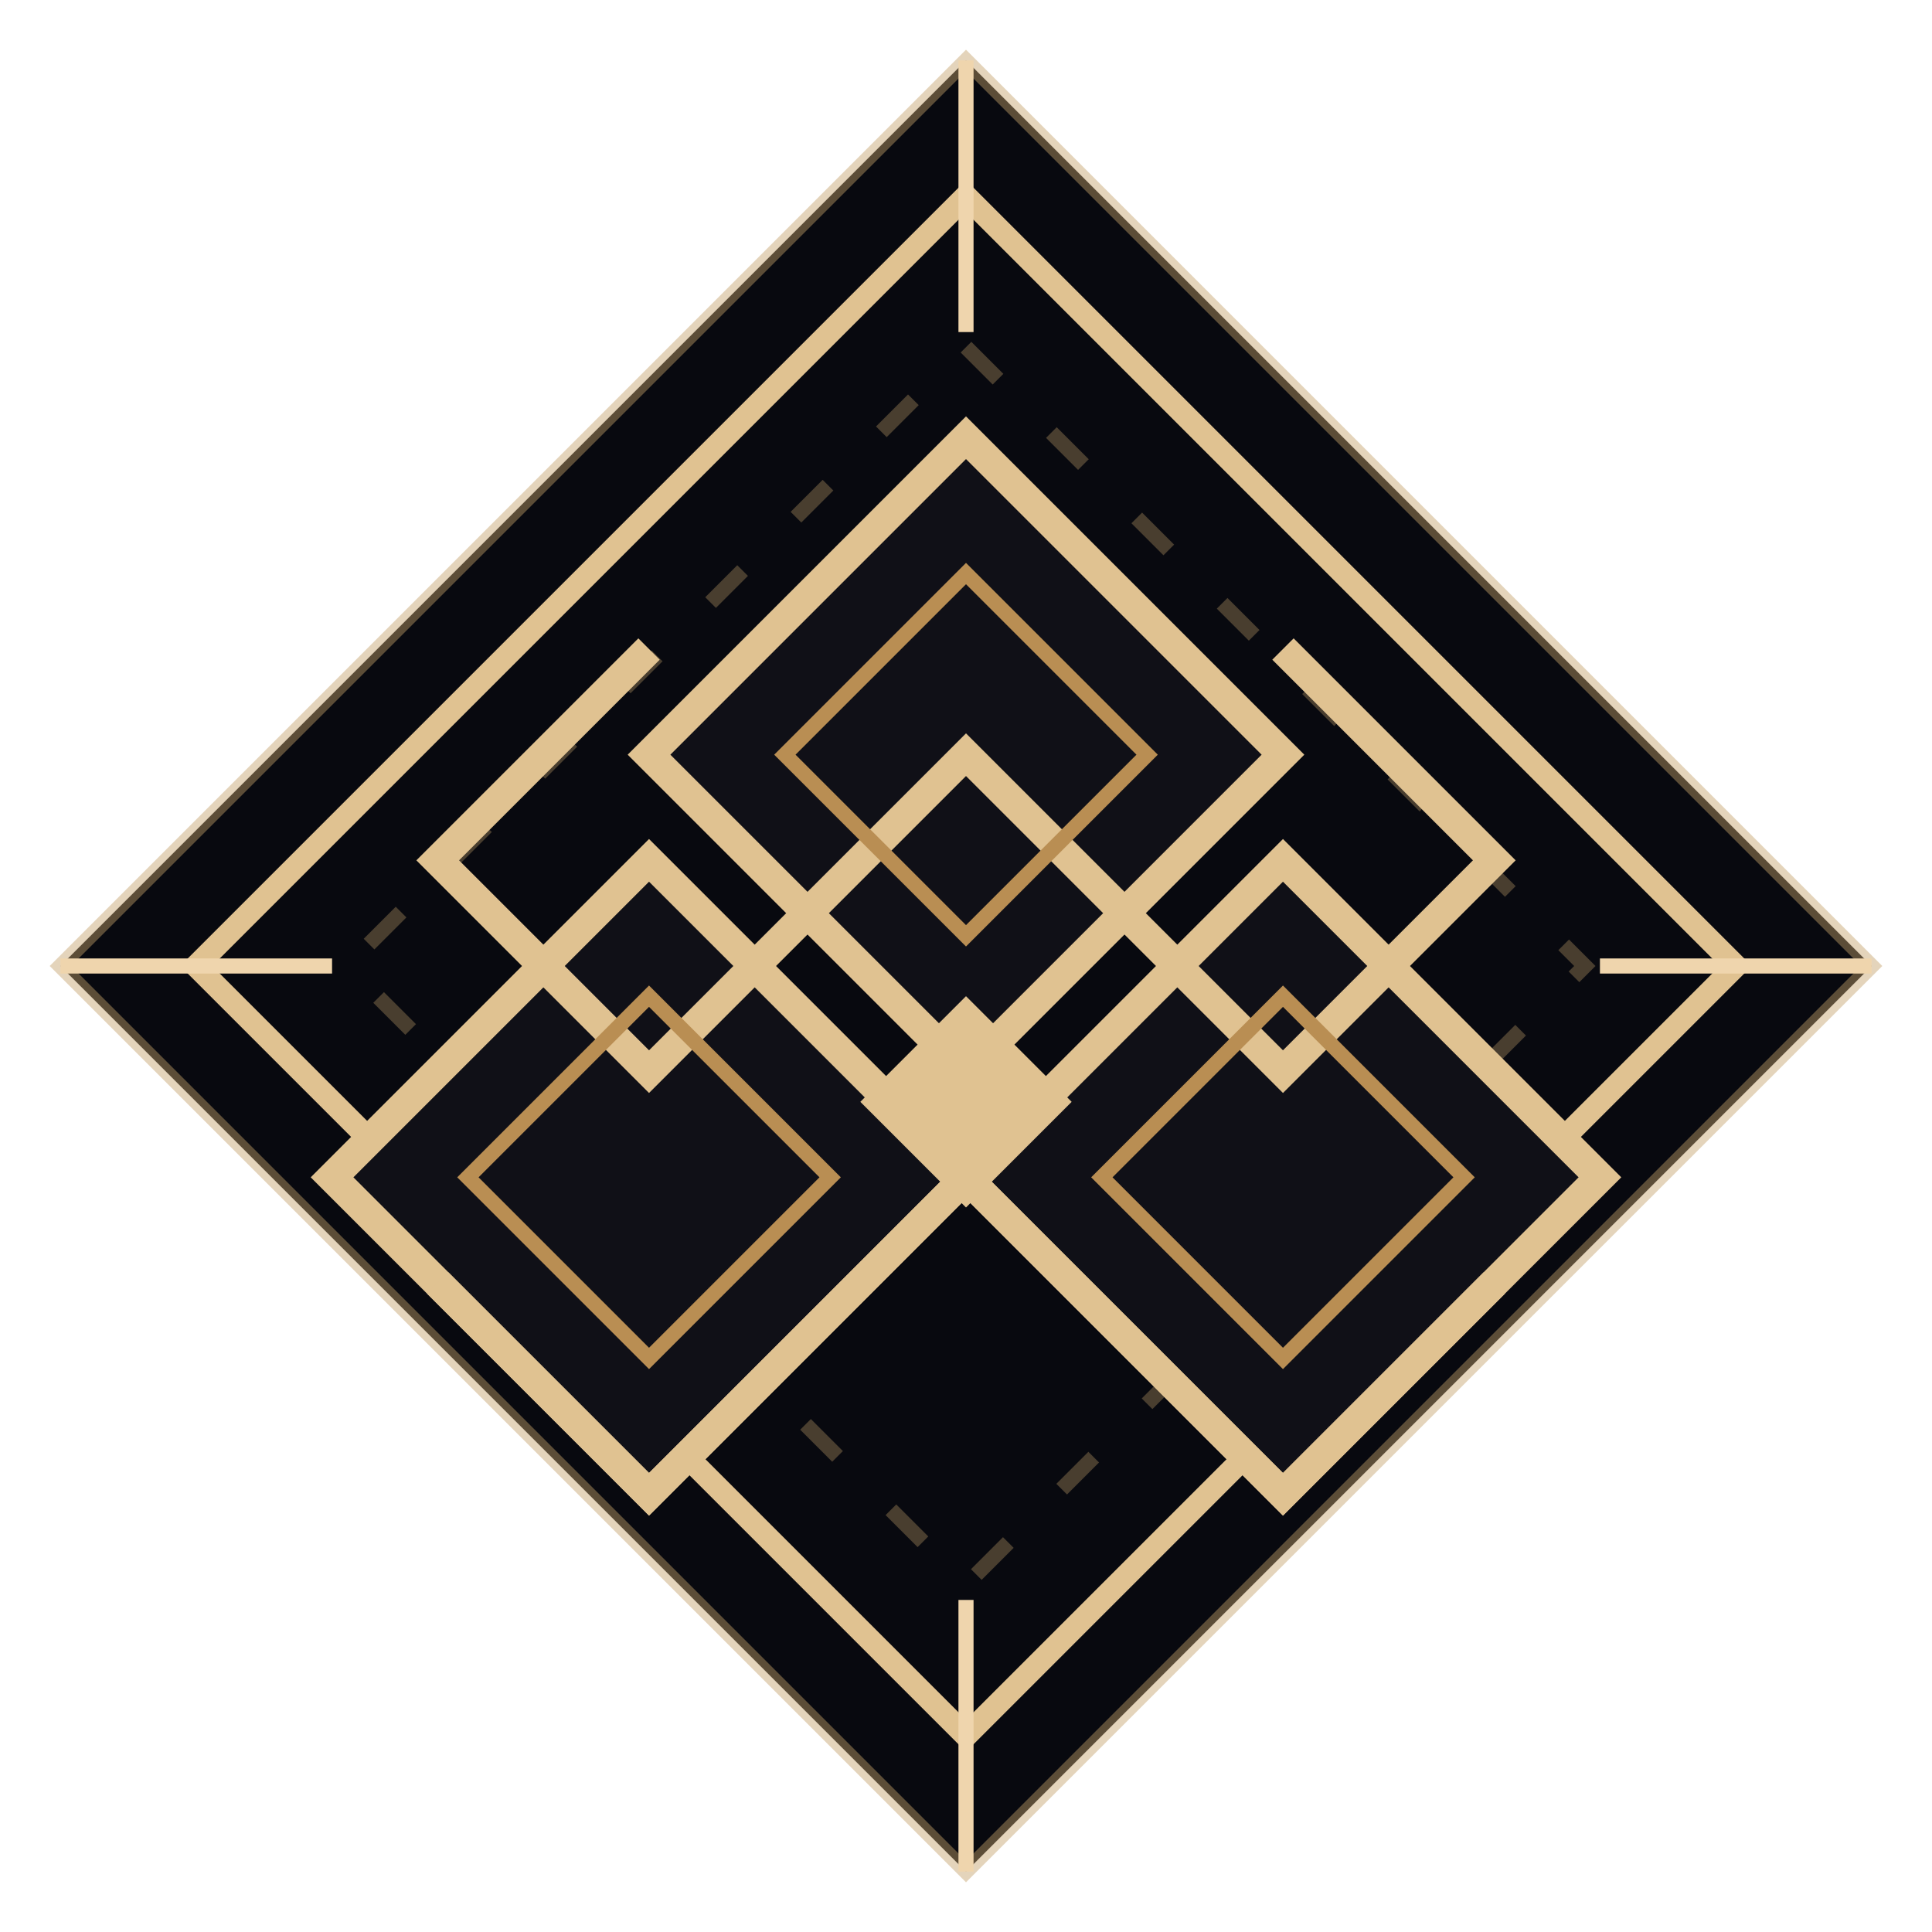
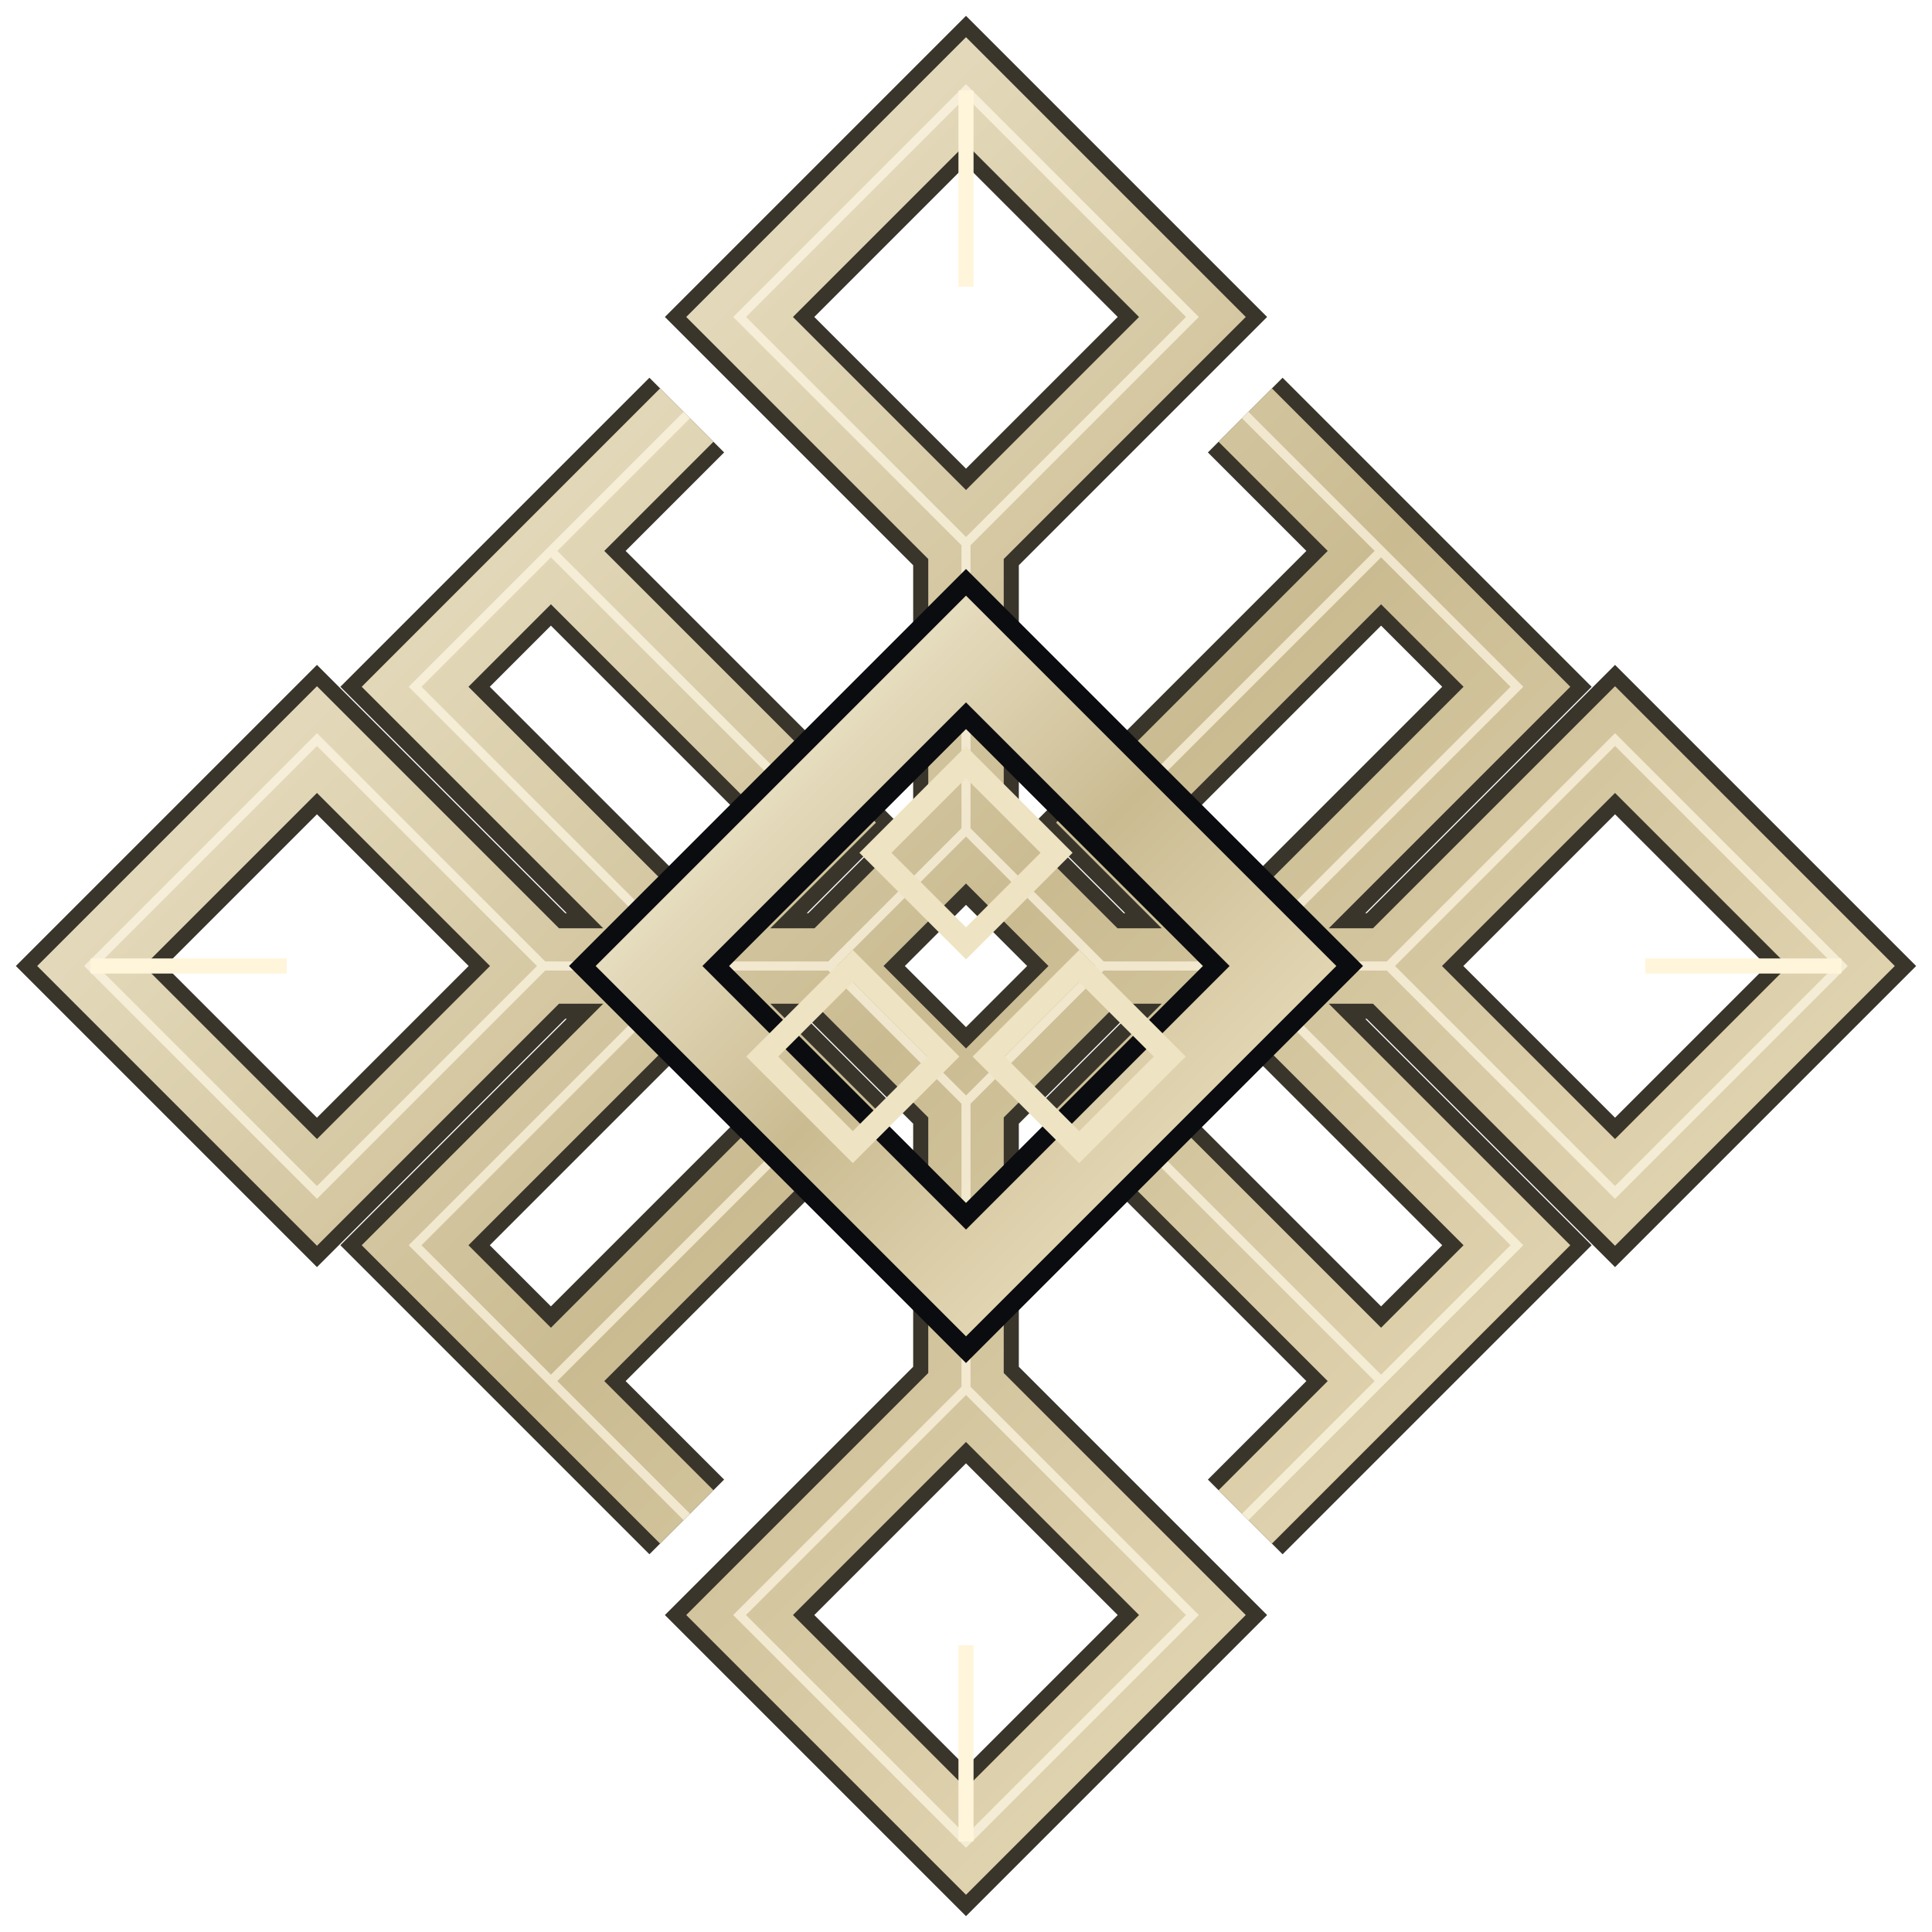
- <svg xmlns="http://www.w3.org/2000/svg" viewBox="0 0 128 128" fill="none">
-   <path d="M64 4 124 64 64 124 4 64Z" fill="#08090f" stroke="#c4a16a" stroke-opacity=".45" />
-   <path d="M64 13 115 64 64 115 13 64Z" stroke="#e0c291" stroke-width="1.5" />
-   <path d="M64 23 105 64 64 105 23 64Z" stroke="#c4a16a" stroke-opacity=".35" stroke-dasharray="3 5" />
-   <g stroke="#e0c291" stroke-width="2" stroke-linejoin="miter">
-     <path d="m64 29 21 21-21 21-21-21Z" fill="#101017" />
-     <path d="m43 57 21 21-21 21-21-21Z" fill="#101017" />
-     <path d="m85 57 21 21-21 21-21-21Z" fill="#101017" />
-     <path d="M43 43 29 57 43 71 64 50 85 71 99 57 85 43M29 85 43 99 64 78 85 99 99 85" />
+ <svg xmlns="http://www.w3.org/2000/svg" viewBox="0 0 256 256" fill="none">
+   <defs>
+     <linearGradient id="ivory" x2="1" y2="1">
+       <stop stop-color="#faf4df" />
+       <stop offset=".5" stop-color="#cabb91" />
+       <stop offset="1" stop-color="#f2e7c9" />
+     </linearGradient>
+   </defs>
+   <g stroke="#39352b" stroke-width="14" stroke-linejoin="miter">
+     <path id="knot" d="M128 12 158 42 128 72 98 42 128 12ZM128 72V110M128 146V184M128 184 158 214 128 244 98 214 128 184ZM12 128 42 98 72 128 42 158 12 128ZM72 128H110M146 128H184M184 128 214 98 244 128 214 158 184 128ZM128 110 146 128 128 146 110 128 128 110ZM91 55 55 91 91 127 109 109 73 73 91 55ZM165 55 201 91 165 127 147 109 183 73 165 55ZM91 201 55 165 91 129 109 147 73 183 91 201ZM165 201 201 165 165 129 147 147 183 183 165 201Z" />
  </g>
-   <path d="m64 38 12 12-12 12-12-12Zm-21 28 12 12-12 12-12-12Zm42 0 12 12-12 12-12-12Z" stroke="#b98e53" />
-   <path d="M64 4v18m60 42h-18M64 124v-18M4 64h18" stroke="#efd5ad" />
-   <path d="m64 66 7 7-7 7-7-7Z" fill="#e0c291" />
+   <use href="#knot" stroke="url(#ivory)" stroke-width="10" />
+   <use href="#knot" stroke="#fff9e6" stroke-opacity=".7" stroke-width="1.2" />
+   <path d="M128 86 170 128 128 170 86 128Z" stroke="#0b0c10" stroke-width="15" />
+   <path d="M128 86 170 128 128 170 86 128Z" stroke="url(#ivory)" stroke-width="10" />
+   <path d="m128 101 12 12-12 12-12-12Zm-15 27 12 12-12 12-12-12Zm30 0 12 12-12 12-12-12Z" stroke="#eee3c2" stroke-width="3" />
+   <path d="M128 12v26M244 128h-26M128 244v-26M12 128h26" stroke="#fff5db" stroke-width="2" />
</svg>
